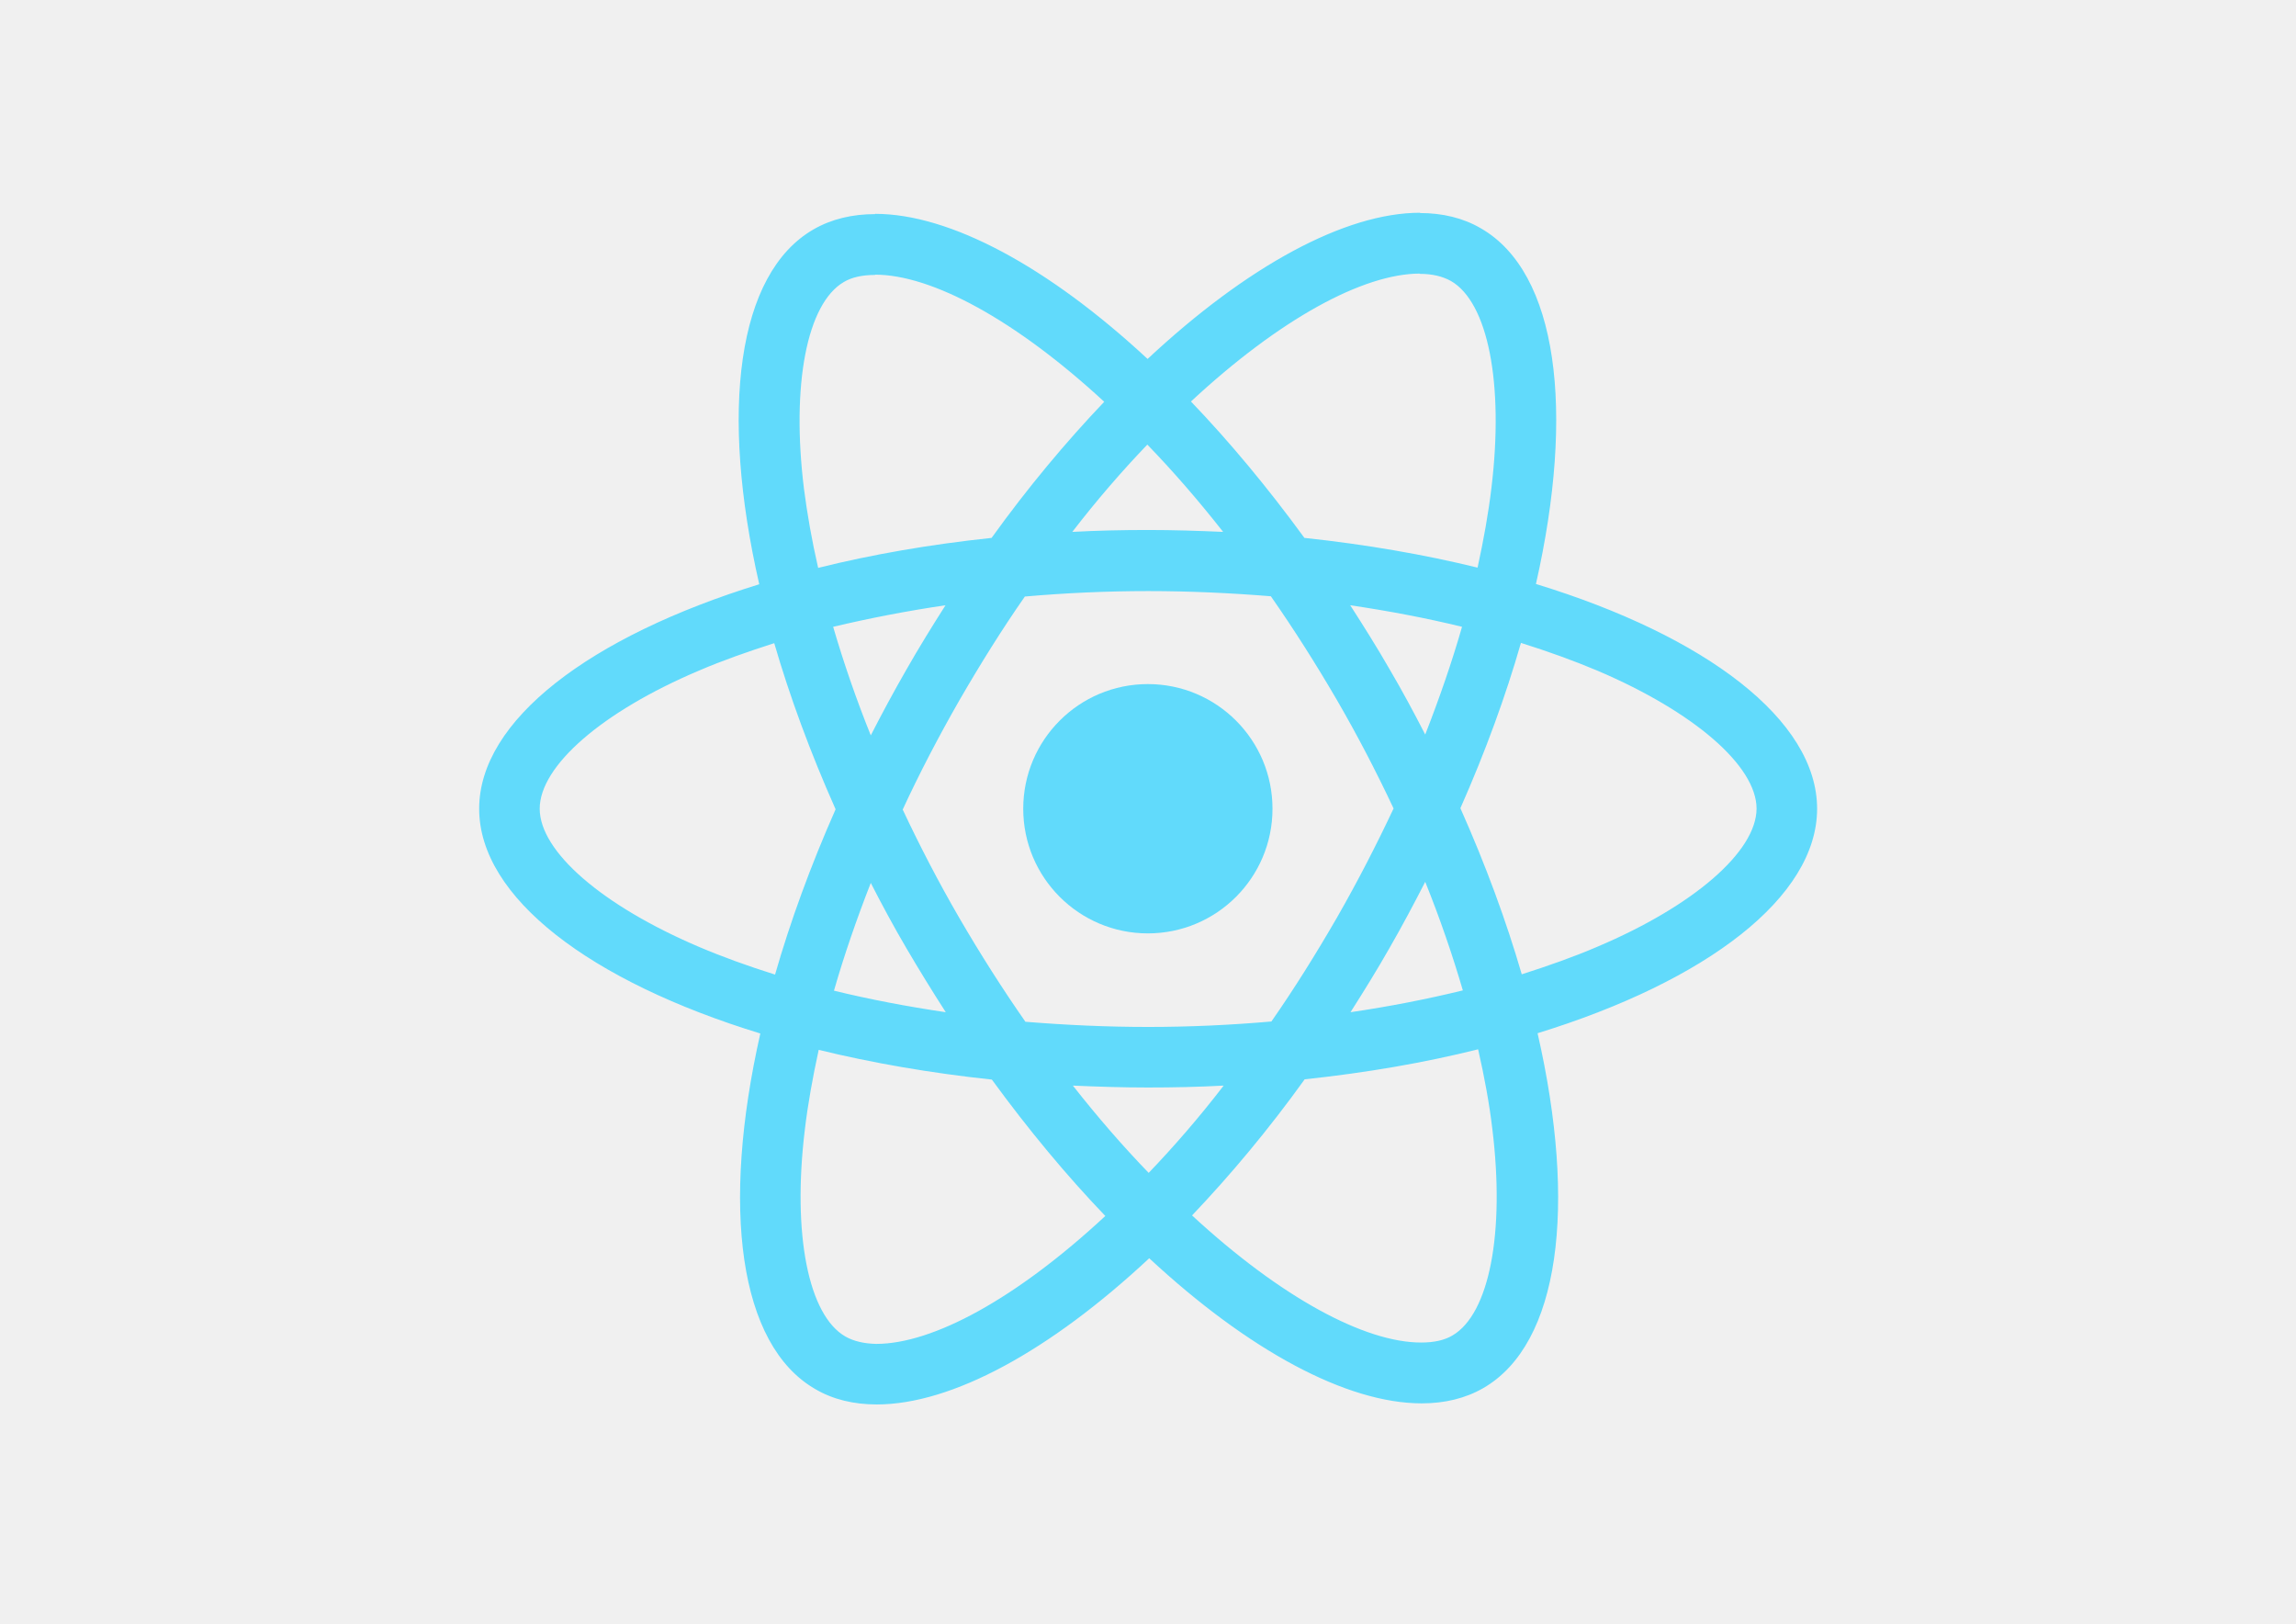
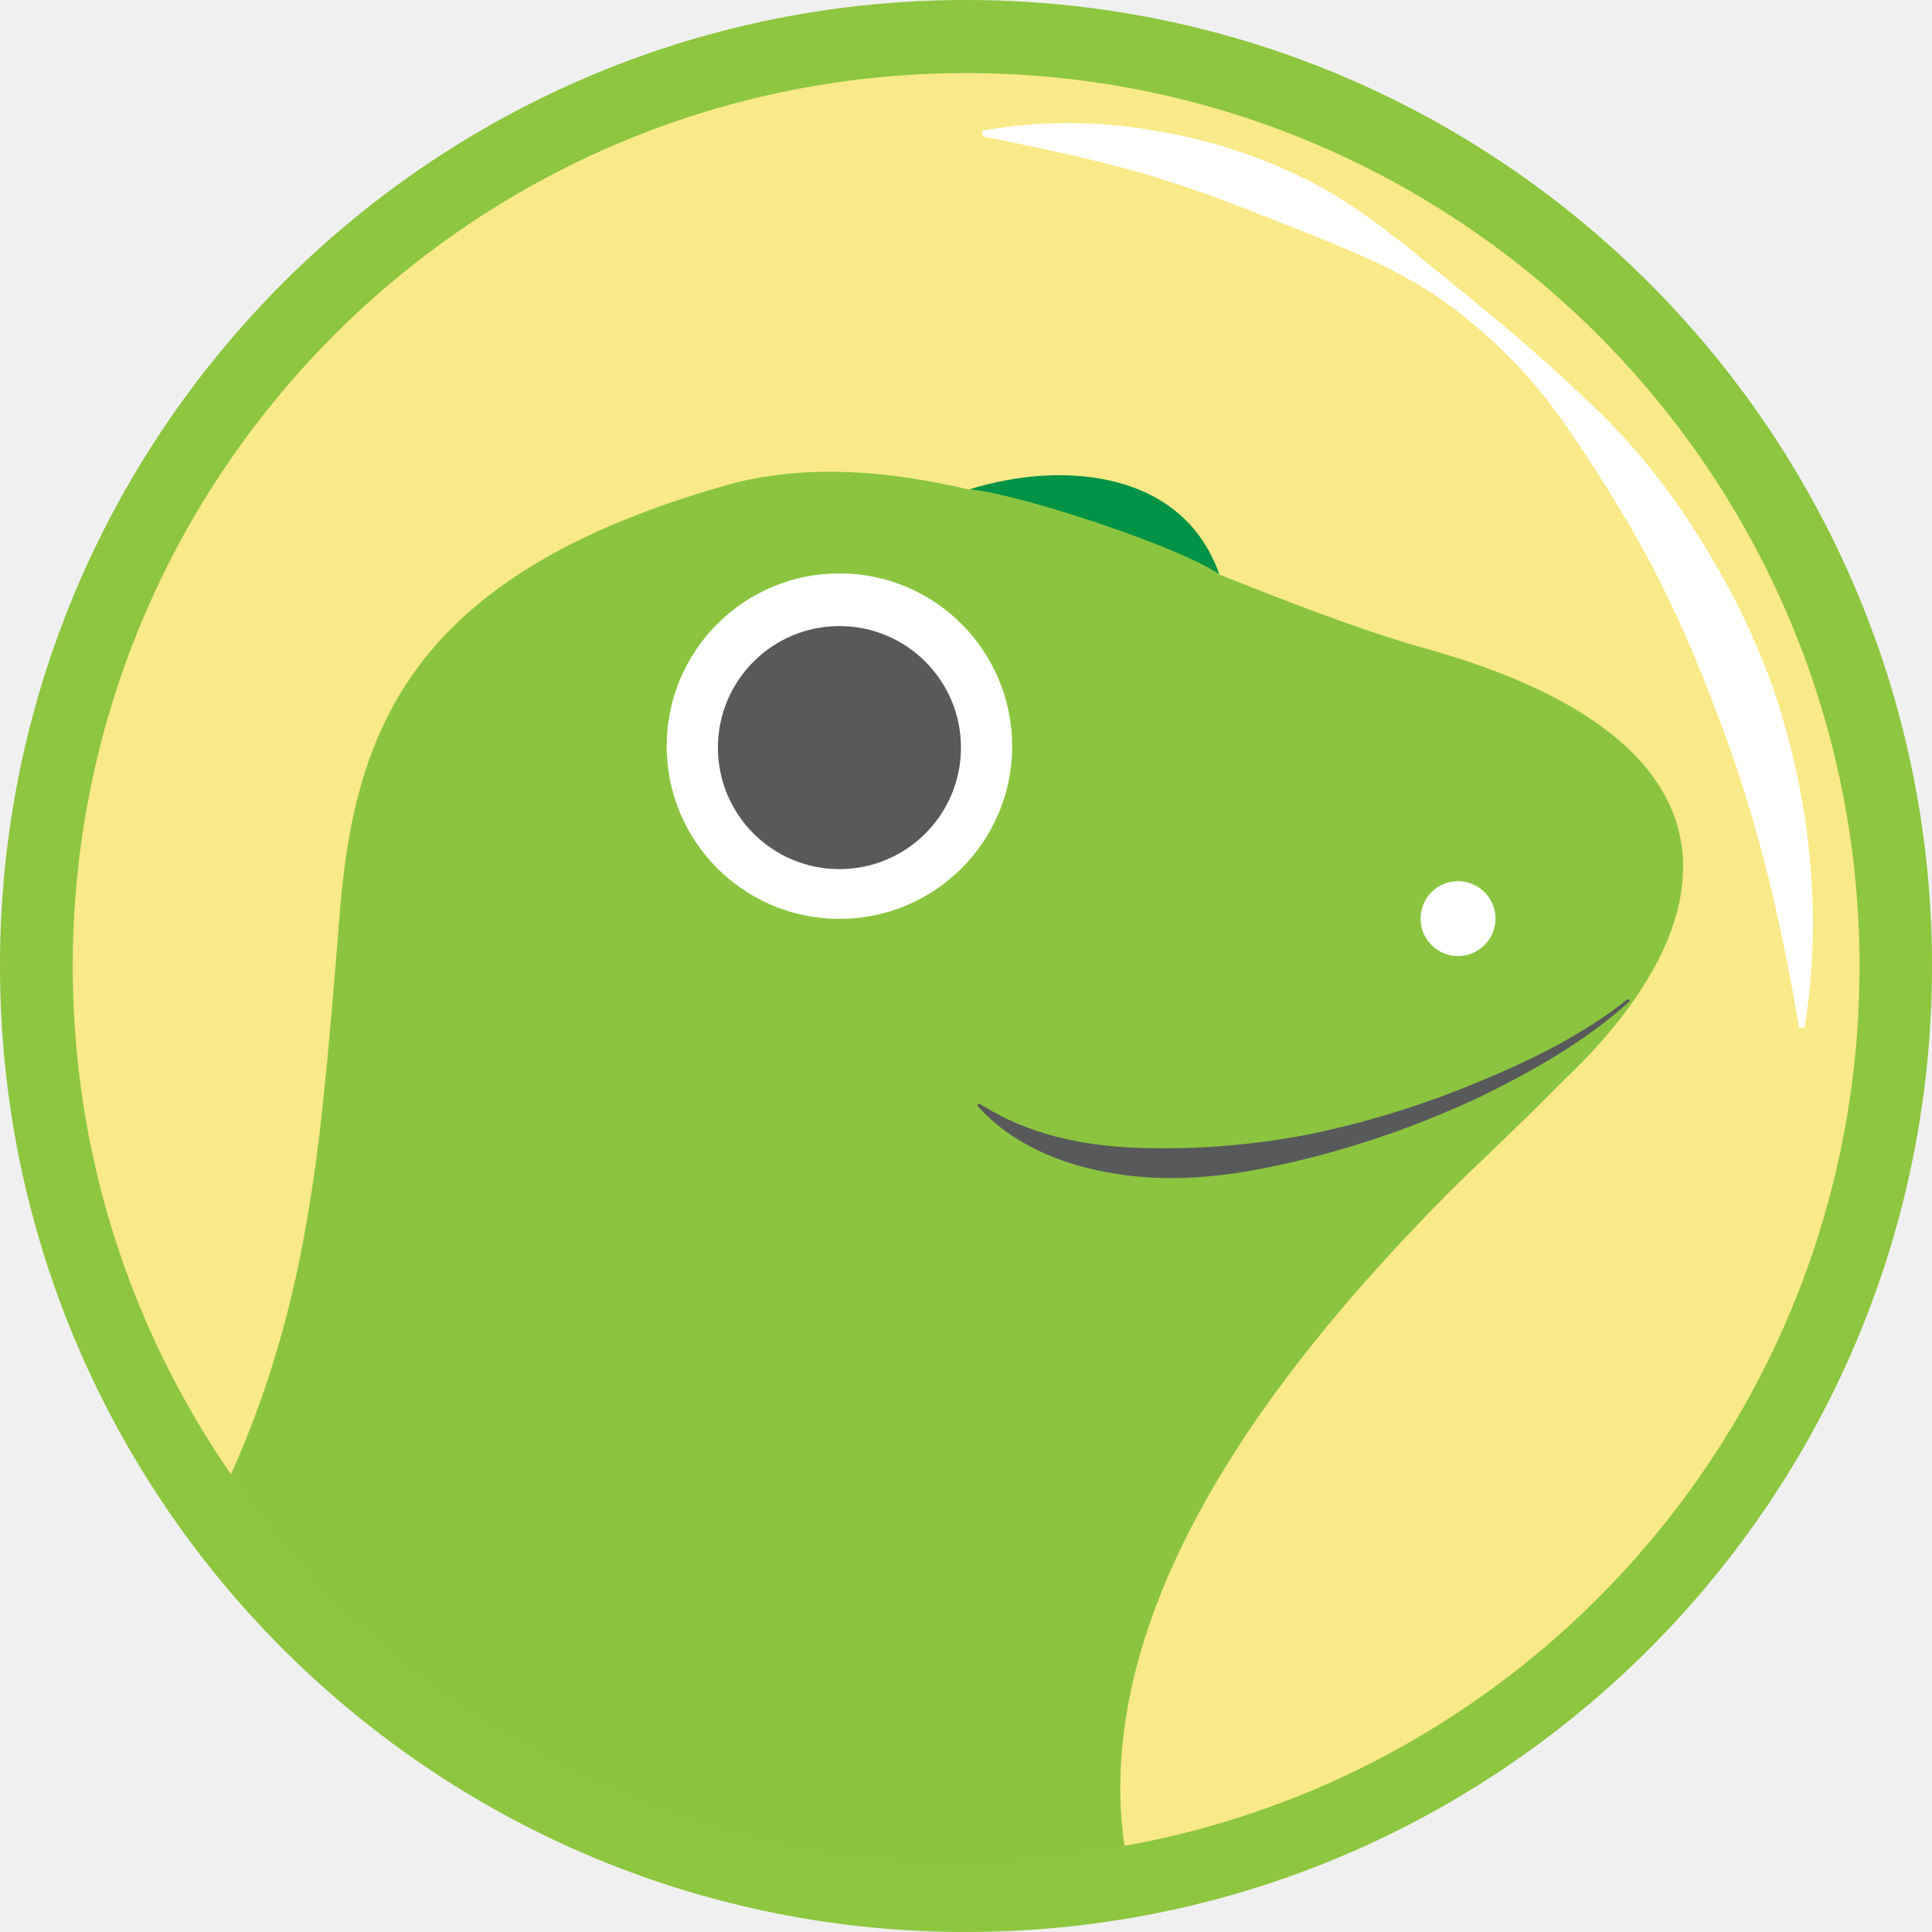
- <svg xmlns="http://www.w3.org/2000/svg" viewBox="0 0 841.9 595.3">
-   <g fill="#61DAFB">
-     <path d="M666.3 296.5c0-32.5-40.7-63.3-103.1-82.4 14.4-63.6 8-114.2-20.2-130.4-6.5-3.8-14.1-5.6-22.4-5.6v22.3c4.6 0 8.3.9 11.4 2.6 13.6 7.8 19.5 37.5 14.9 75.7-1.1 9.4-2.9 19.3-5.1 29.4-19.6-4.8-41-8.5-63.5-10.9-13.5-18.5-27.5-35.3-41.6-50 32.6-30.3 63.2-46.9 84-46.9V78c-27.5 0-63.5 19.6-99.9 53.6-36.4-33.8-72.4-53.2-99.9-53.2v22.3c20.7 0 51.4 16.5 84 46.6-14 14.7-28 31.4-41.3 49.9-22.6 2.4-44 6.1-63.6 11-2.3-10-4-19.7-5.2-29-4.7-38.2 1.1-67.9 14.6-75.8 3-1.8 6.9-2.6 11.5-2.6V78.5c-8.4 0-16 1.8-22.6 5.6-28.1 16.2-34.4 66.7-19.9 130.1-62.2 19.2-102.7 49.9-102.7 82.3 0 32.5 40.7 63.3 103.1 82.4-14.4 63.6-8 114.2 20.2 130.4 6.5 3.8 14.1 5.6 22.5 5.6 27.5 0 63.5-19.6 99.9-53.6 36.4 33.8 72.4 53.2 99.9 53.2 8.4 0 16-1.8 22.6-5.6 28.1-16.2 34.4-66.7 19.9-130.1 62-19.1 102.5-49.9 102.5-82.3zm-130.2-66.7c-3.7 12.9-8.3 26.2-13.5 39.5-4.1-8-8.4-16-13.1-24-4.6-8-9.5-15.8-14.4-23.4 14.2 2.1 27.9 4.7 41 7.9zm-45.8 106.5c-7.8 13.5-15.8 26.3-24.1 38.2-14.9 1.3-30 2-45.2 2-15.1 0-30.2-.7-45-1.9-8.3-11.9-16.4-24.6-24.2-38-7.6-13.1-14.5-26.4-20.8-39.8 6.2-13.4 13.2-26.8 20.7-39.9 7.8-13.5 15.8-26.3 24.1-38.2 14.9-1.3 30-2 45.2-2 15.1 0 30.2.7 45 1.9 8.3 11.9 16.4 24.6 24.2 38 7.6 13.1 14.5 26.4 20.8 39.8-6.3 13.4-13.2 26.8-20.7 39.9zm32.3-13c5.4 13.4 10 26.8 13.8 39.8-13.1 3.2-26.9 5.9-41.2 8 4.9-7.7 9.8-15.6 14.4-23.7 4.6-8 8.9-16.1 13-24.1zM421.2 430c-9.3-9.6-18.6-20.3-27.8-32 9 .4 18.2.7 27.5.7 9.4 0 18.7-.2 27.8-.7-9 11.7-18.3 22.4-27.5 32zm-74.4-58.9c-14.2-2.1-27.9-4.7-41-7.9 3.7-12.9 8.3-26.2 13.5-39.5 4.1 8 8.4 16 13.1 24 4.7 8 9.5 15.8 14.4 23.4zM420.7 163c9.3 9.6 18.6 20.3 27.8 32-9-.4-18.2-.7-27.5-.7-9.4 0-18.7.2-27.8.7 9-11.7 18.3-22.4 27.5-32zm-74 58.9c-4.9 7.7-9.8 15.6-14.4 23.7-4.6 8-8.9 16-13 24-5.4-13.4-10-26.8-13.8-39.8 13.1-3.1 26.9-5.8 41.2-7.9zm-90.5 125.2c-35.4-15.1-58.3-34.9-58.3-50.6 0-15.7 22.9-35.6 58.3-50.6 8.6-3.7 18-7 27.7-10.1 5.7 19.6 13.2 40 22.5 60.9-9.2 20.8-16.6 41.1-22.2 60.6-9.9-3.1-19.3-6.5-28-10.2zM310 490c-13.6-7.8-19.5-37.5-14.9-75.7 1.1-9.4 2.9-19.3 5.1-29.4 19.6 4.8 41 8.5 63.5 10.9 13.5 18.5 27.5 35.3 41.6 50-32.6 30.3-63.2 46.9-84 46.9-4.5-.1-8.3-1-11.3-2.7zm237.2-76.2c4.7 38.2-1.1 67.9-14.6 75.8-3 1.8-6.9 2.6-11.5 2.6-20.7 0-51.4-16.5-84-46.6 14-14.7 28-31.4 41.3-49.9 22.6-2.4 44-6.1 63.6-11 2.3 10.1 4.1 19.8 5.2 29.1zm38.5-66.7c-8.6 3.7-18 7-27.7 10.1-5.7-19.6-13.2-40-22.5-60.9 9.2-20.8 16.6-41.1 22.2-60.6 9.9 3.1 19.3 6.5 28.1 10.2 35.4 15.1 58.3 34.9 58.3 50.6-.1 15.7-23 35.6-58.4 50.6zM320.8 78.4z" />
-     <circle cx="420.9" cy="296.5" r="45.7" />
-     <path d="M520.5 78.1z" />
+ <svg xmlns="http://www.w3.org/2000/svg" id="Layer_1" data-name="Layer 1" viewBox="0 0 276 276">
+   <defs>
+     <style>.cls-1{fill:#8dc63f;}.cls-2{fill:#f9e988;}.cls-3{fill:#fff;}.cls-4{fill:#8bc53f;}.cls-5{fill:#009345;}.cls-6{fill:#58595b;}</style>
+   </defs>
+   <g id="Coin_Gecko_AI" data-name="Coin Gecko AI">
+     <path class="cls-1" d="M276,137.39A138,138,0,1,1,137.39,0h0A138,138,0,0,1,276,137.39Z" transform="translate(0 0)" />
+     <path class="cls-2" d="M265.65,137.44a127.63,127.63,0,1,1-128.21-127h0A127.65,127.65,0,0,1,265.65,137.44Z" transform="translate(0 0)" />
+     <path class="cls-3" d="M140.35,18.66a70.18,70.18,0,0,1,24.53,0,74.75,74.75,0,0,1,23.43,7.85c7.28,4,13.57,9.43,19.83,14.52s12.49,10.3,18.42,16a93.32,93.32,0,0,1,15.71,19,108.28,108.28,0,0,1,11,22.17c5.33,15.66,7.18,32.53,4.52,48.62H257c-2.67-15.95-6.29-31.15-12-45.61A177.51,177.51,0,0,0,235.56,80,209.1,209.1,0,0,0,223.14,60a72.31,72.31,0,0,0-16.64-16.8c-6.48-4.62-13.93-7.61-21.14-10.45S171,27,163.48,24.84s-15.16-3.78-23.14-5.35Z" transform="translate(0 0)" />
+     <path class="cls-4" d="M202.74,92.39c-9.26-2.68-18.86-6.48-28.58-10.32-.56-2.44-2.72-5.48-7.09-9.19-6.35-5.51-18.28-5.37-28.59-2.93-11.38-2.68-22.62-3.63-33.41-1C16.82,93.26,66.86,152.57,34.46,212.19c4.61,9.78,54.3,66.84,126.2,51.53,0,0-24.59-59.09,30.9-87.45C236.57,153.18,269.09,110.46,202.74,92.39Z" transform="translate(0 0)" />
+     <path class="cls-3" d="M213.64,131.2a5.35,5.35,0,1,1-5.38-5.32A5.36,5.36,0,0,1,213.64,131.2Z" transform="translate(0 0)" />
+     <path class="cls-5" d="M138.48,69.91c6.43.46,29.68,8,35.68,12.12-5-14.5-21.83-16.43-35.68-12.12Z" transform="translate(0 0)" />
+     <path class="cls-3" d="M144.6,106.58a24.68,24.68,0,1,1-24.69-24.67h0a24.68,24.68,0,0,1,24.68,24.66Z" transform="translate(0 0)" />
+     <path class="cls-6" d="M137.28,106.8a17.36,17.36,0,1,1-17.36-17.36h0A17.36,17.36,0,0,1,137.28,106.8Z" transform="translate(0 0)" />
+     <path class="cls-4" d="M233.63,142.08c-20,14.09-42.74,24.78-75,24.78-15.1,0-18.16-16-28.14-8.18-5.15,4.06-23.31,13.14-37.72,12.45S55,162,48.49,131.23C45.91,162,44.59,184.65,33,210.62c23,36.83,77.84,65.24,127.62,53C155.31,226.27,188,189.69,206.34,171c7-7.09,20.3-18.66,27.29-28.91Z" transform="translate(0 0)" />
+     <path class="cls-6" d="M232.85,143c-6.21,5.66-13.6,9.85-21.12,13.55a134.9,134.9,0,0,1-23.7,8.63c-8.16,2.11-16.67,3.7-25.29,2.92s-17.43-3.71-23.14-10.17l.27-.31c7,4.54,15.08,6.14,23.12,6.37a108.27,108.27,0,0,0,24.3-2,132.71,132.71,0,0,0,23.61-7.3c7.63-3.15,15.18-6.8,21.68-12Z" transform="translate(0 0)" />
  </g>
</svg>
